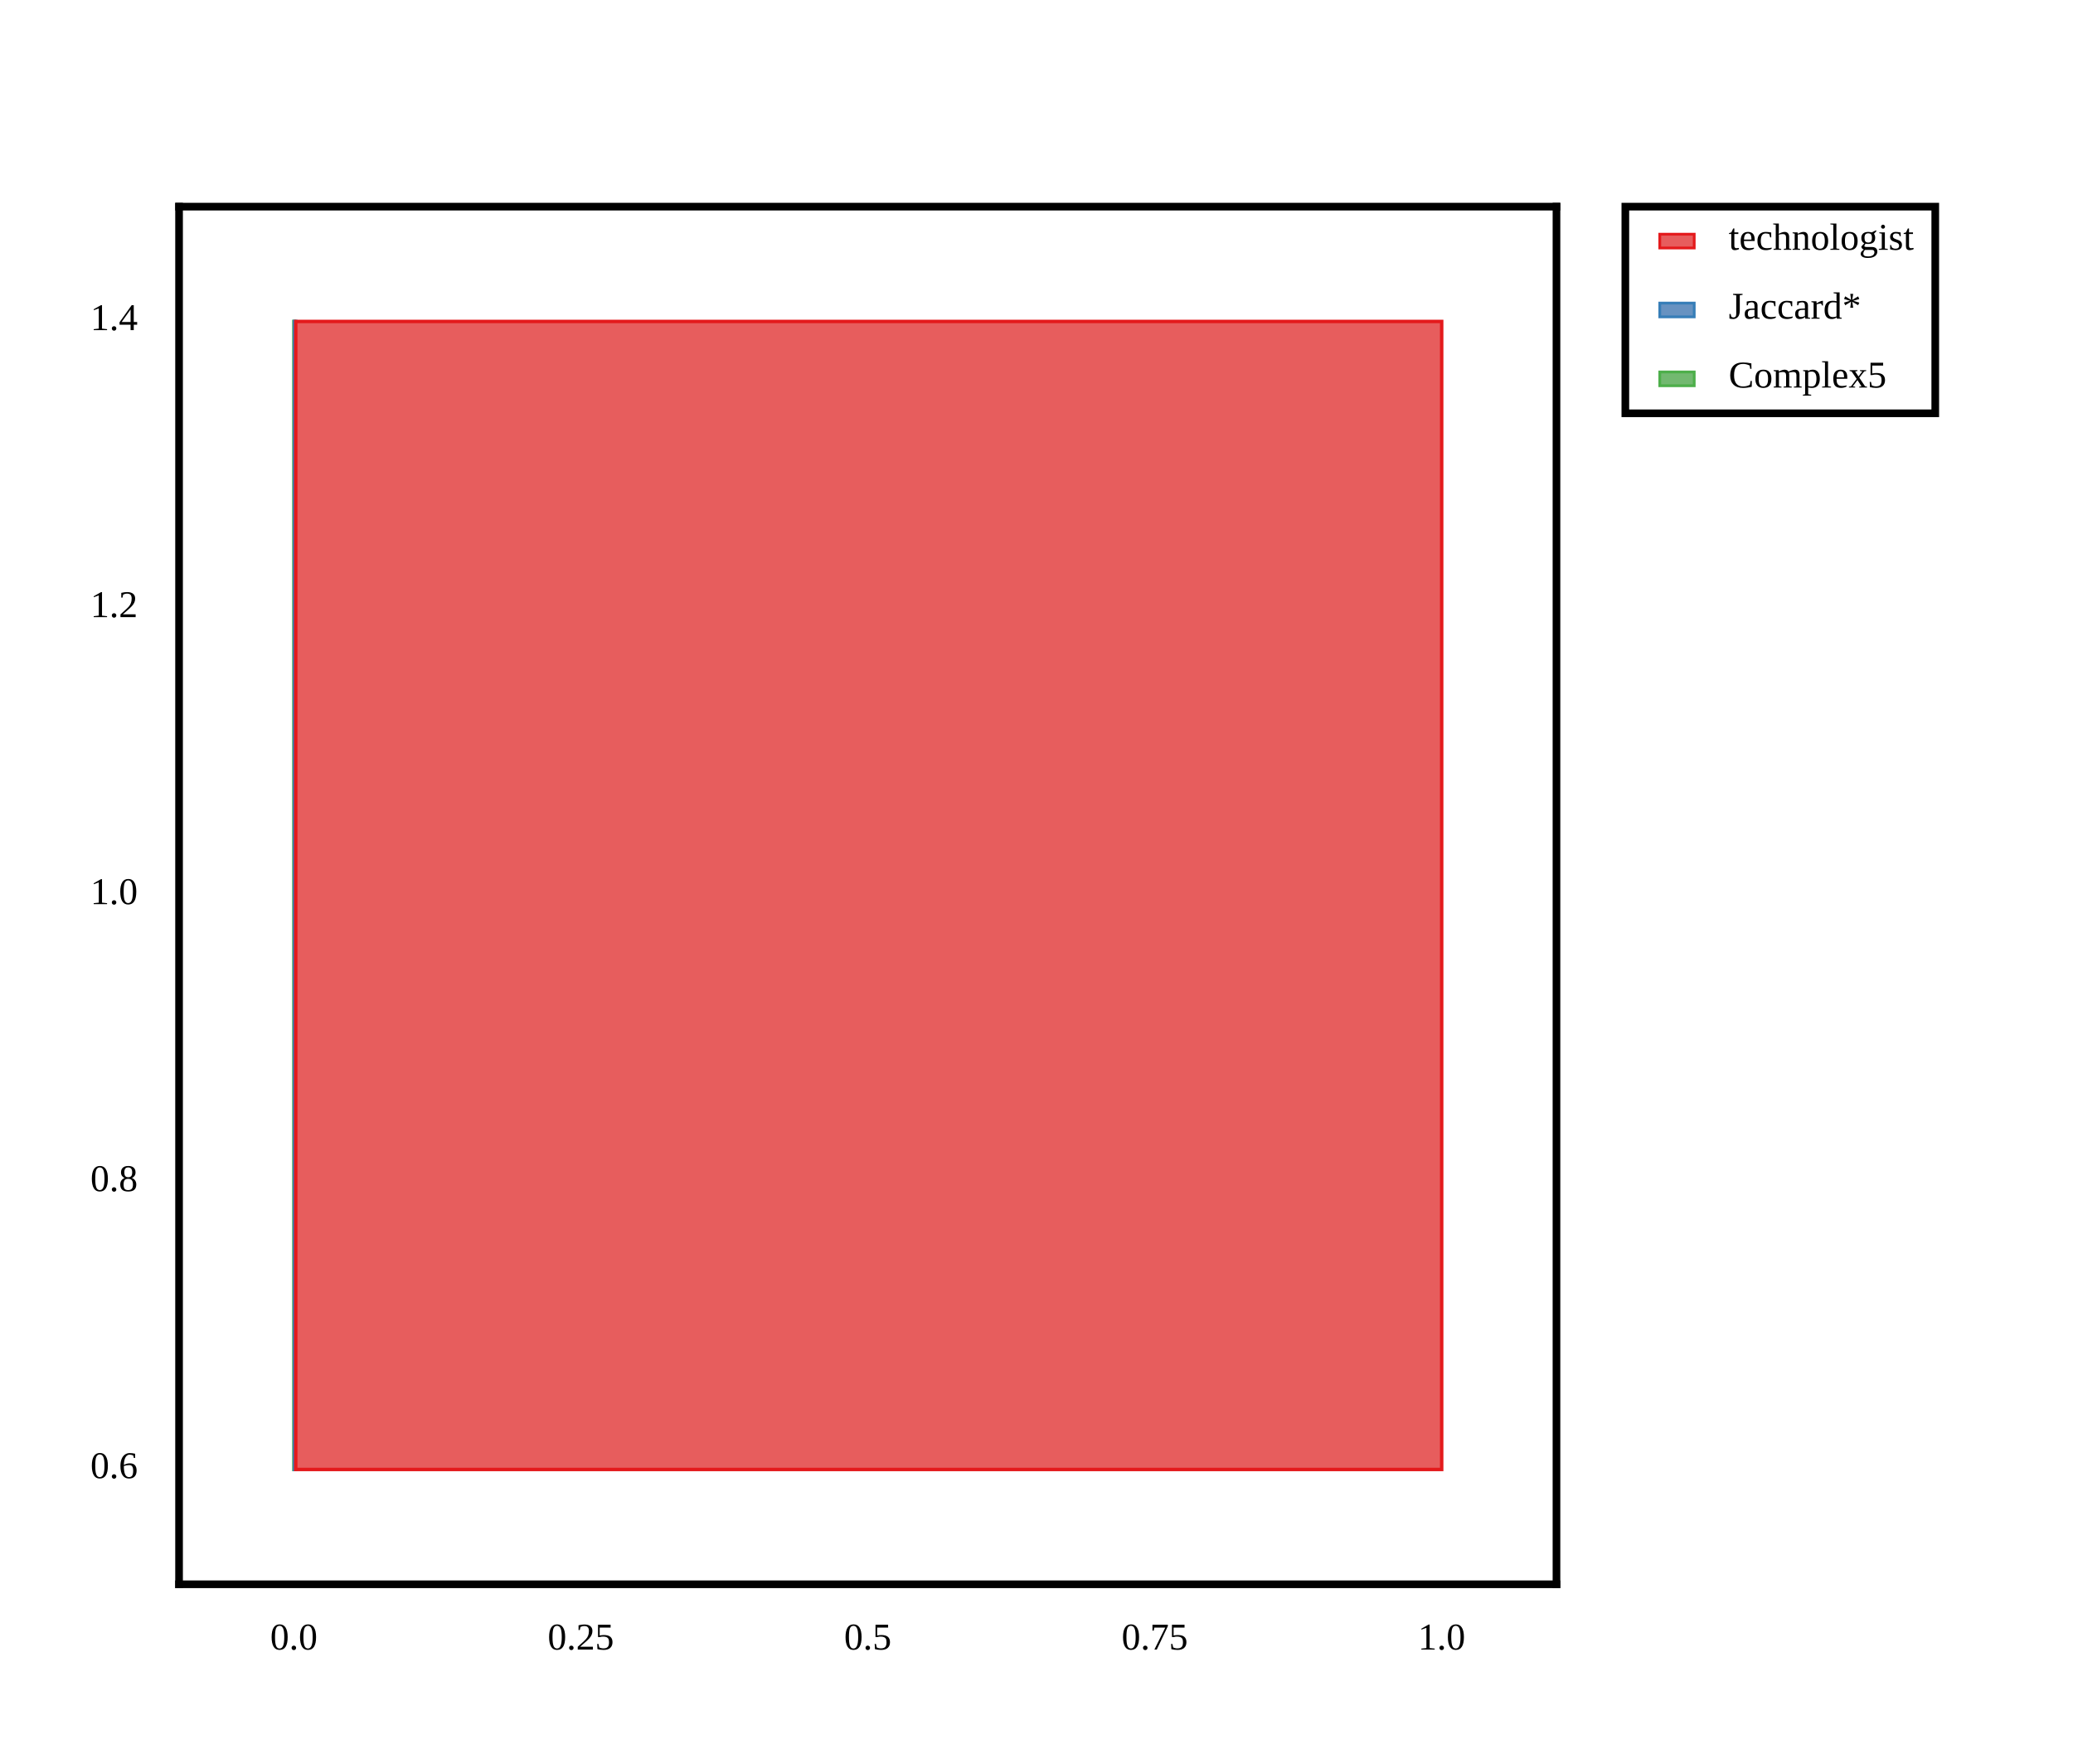
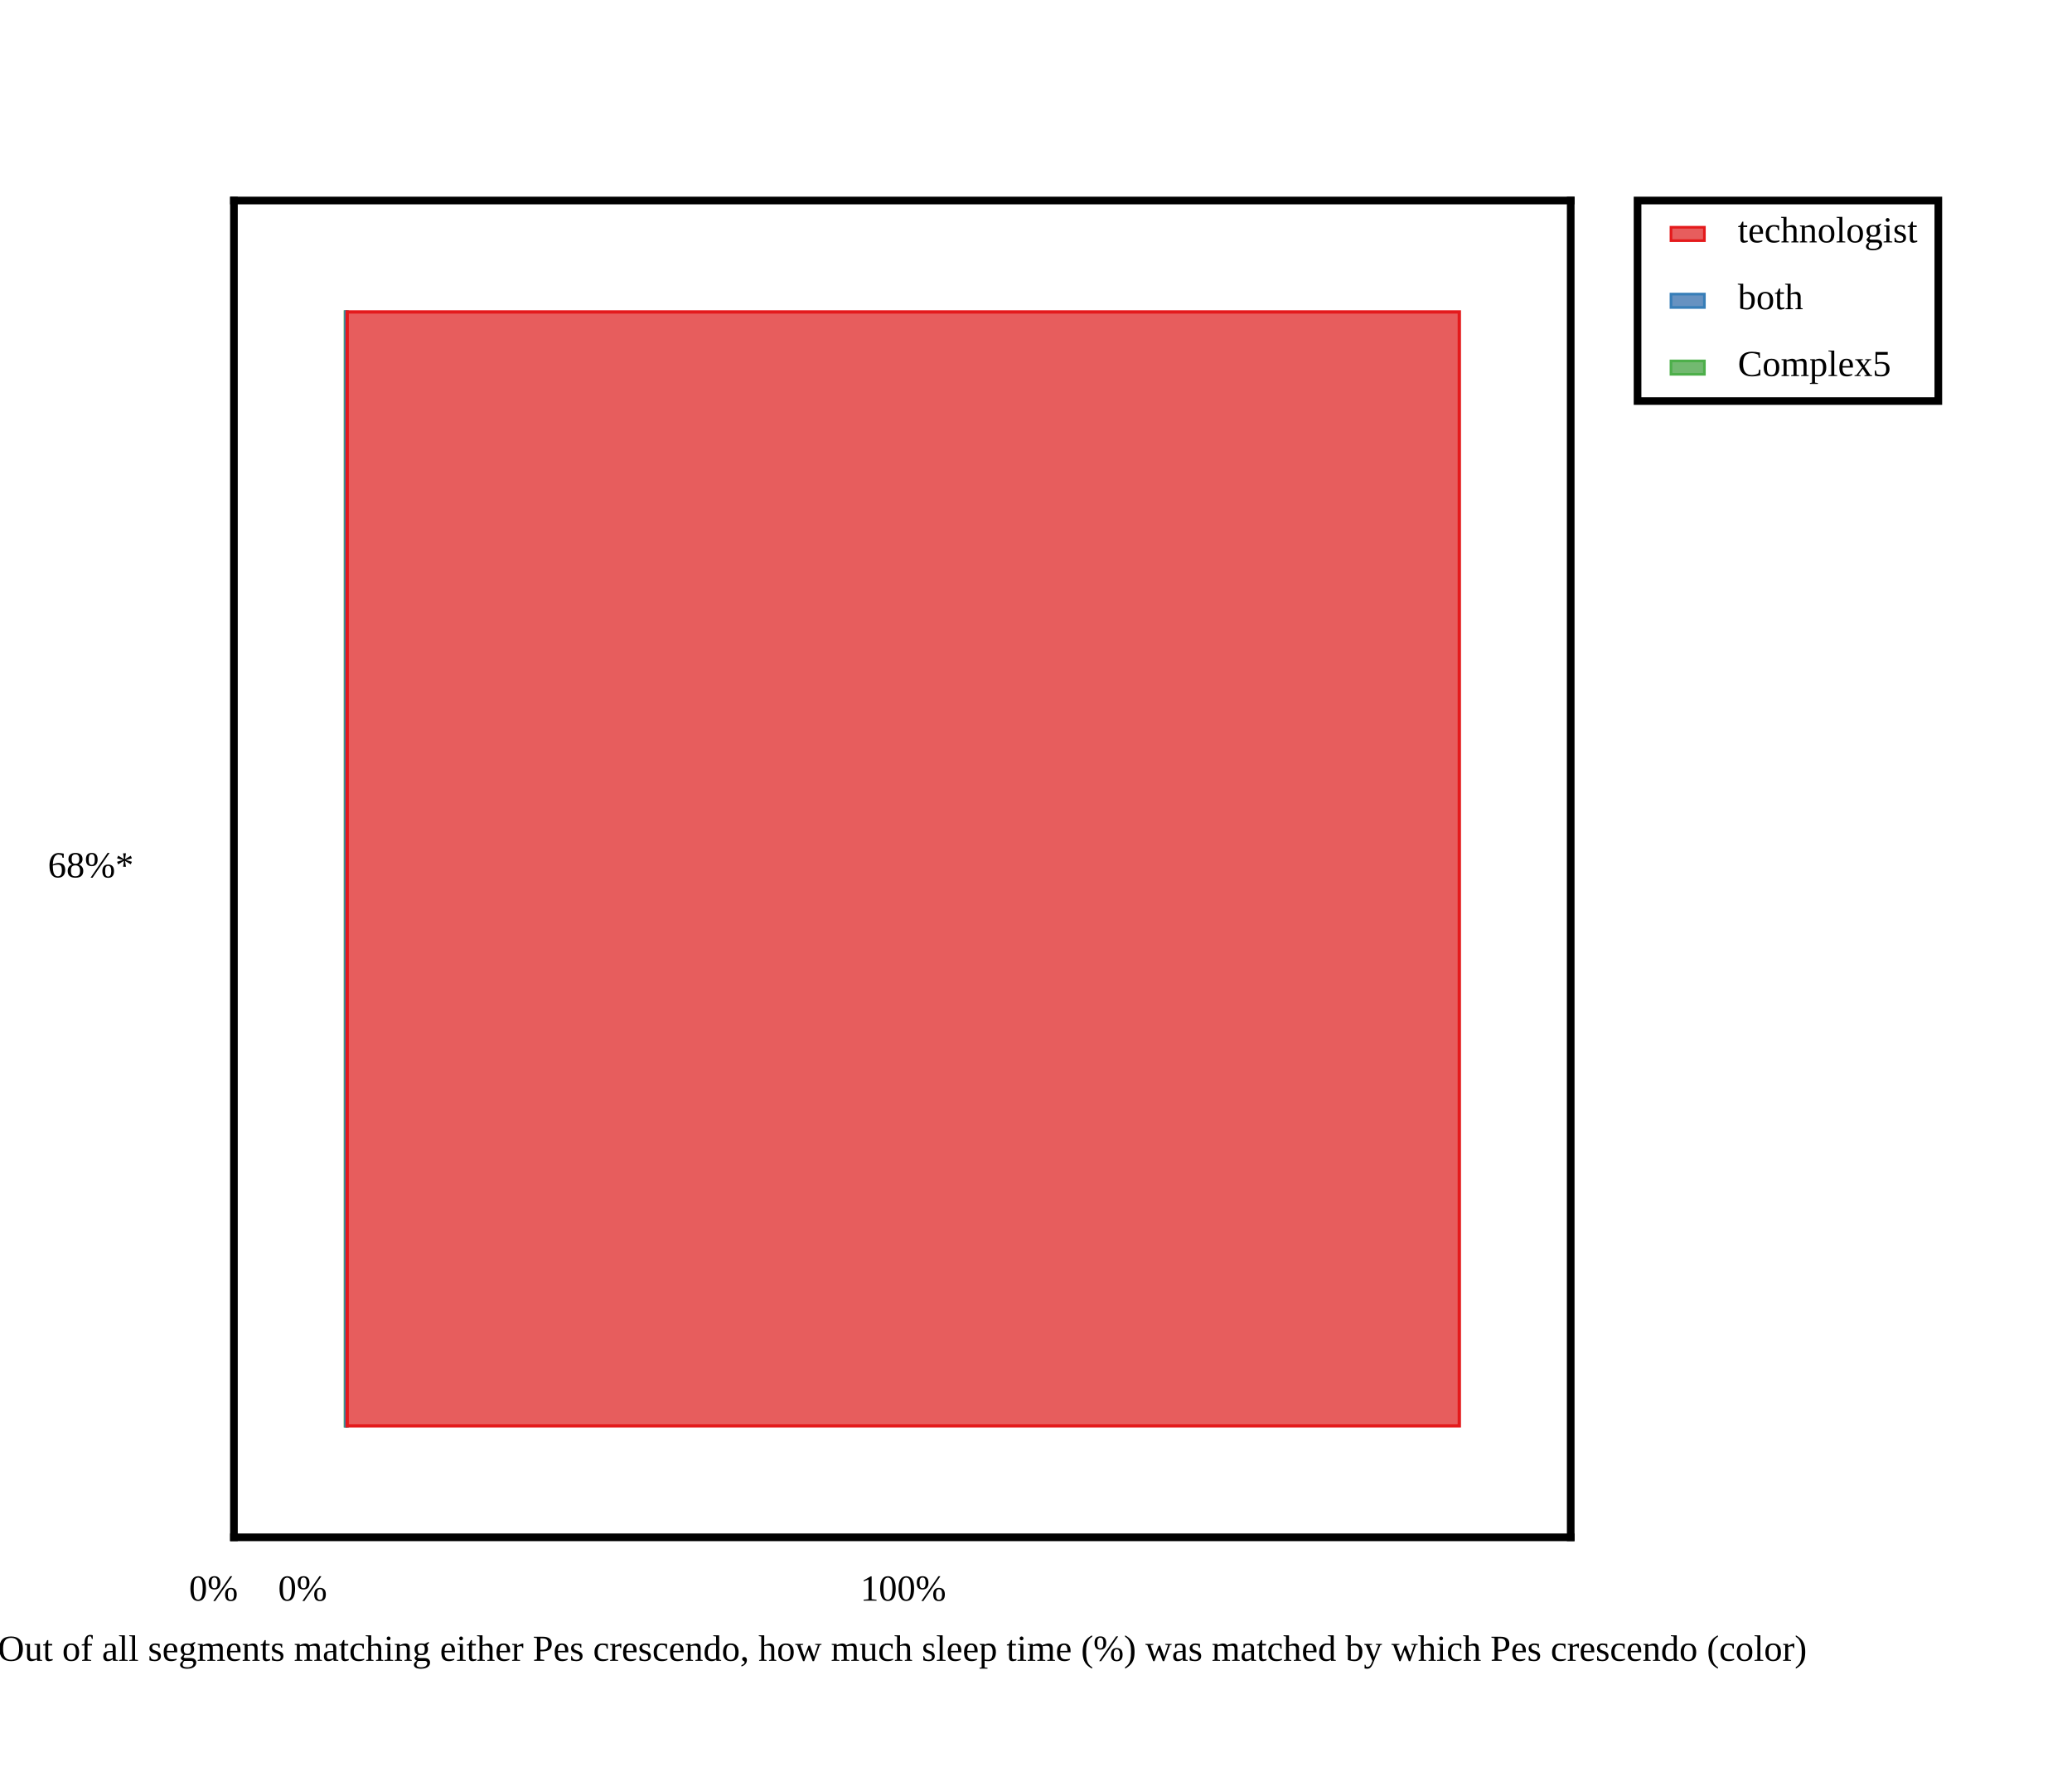
- <svg xmlns="http://www.w3.org/2000/svg" height="512" stroke-opacity="1" viewBox="0.0 0.0 602 512.0" font-size="1" width="602" stroke="rgb(0,0,0)" version="1.1">
+ <svg xmlns="http://www.w3.org/2000/svg" height="530" stroke-opacity="1" viewBox="0.0 0.0 620 530.0" font-size="1" width="620" stroke="rgb(0,0,0)" version="1.1">
  <defs />
-   <g stroke-linejoin="miter" stroke-opacity="1.0" fill-opacity="0.0" stroke="rgb(0,0,0)" stroke-width="2.221" fill="rgb(0,0,0)" stroke-linecap="square" stroke-miterlimit="10.0">
-     <path d="M 52,460 v -400 M 452,460 v -400 " />
+   <g stroke-linejoin="miter" stroke-opacity="1.0" fill-opacity="0.0" stroke="rgb(0,0,0)" stroke-width="2.293" fill="rgb(0,0,0)" stroke-linecap="square" stroke-miterlimit="10.0">
+     <path d="M 70,460 v -400 M 470,460 v -400 " />
  </g>
-   <g stroke-linejoin="miter" stroke-opacity="1.0" fill-opacity="1.0" font-size="11.0px" stroke="rgb(0,0,0)" stroke-width="2.221" fill="rgb(0,0,0)" stroke-linecap="butt" stroke-miterlimit="10.0">
-     <text dominant-baseline="middle" transform="matrix(1,0,0,1,40,93.3333)" stroke="none" text-anchor="end">1.4</text>
+   <g stroke-linejoin="miter" stroke-opacity="1.0" fill-opacity="1.0" font-size="11.0px" stroke="rgb(0,0,0)" stroke-width="2.293" fill="rgb(0,0,0)" stroke-linecap="butt" stroke-miterlimit="10.0">
+     <text dominant-baseline="middle" transform="matrix(1,0,0,1,40,260)" stroke="none" text-anchor="end">68%*</text>
  </g>
-   <g stroke-linejoin="miter" stroke-opacity="1.0" fill-opacity="1.0" font-size="11.0px" stroke="rgb(0,0,0)" stroke-width="2.221" fill="rgb(0,0,0)" stroke-linecap="butt" stroke-miterlimit="10.0">
-     <text dominant-baseline="middle" transform="matrix(1,0,0,1,40,176.6667)" stroke="none" text-anchor="end">1.2</text>
+   <g stroke-linejoin="miter" stroke-opacity="1.0" fill-opacity="0.0" stroke="rgb(0,0,0)" stroke-width="2.293" fill="rgb(0,0,0)" stroke-linecap="square" stroke-miterlimit="10.0">
+     <path d="M 70,460 h 400 M 70,60 h 400 " />
  </g>
-   <g stroke-linejoin="miter" stroke-opacity="1.0" fill-opacity="1.0" font-size="11.0px" stroke="rgb(0,0,0)" stroke-width="2.221" fill="rgb(0,0,0)" stroke-linecap="butt" stroke-miterlimit="10.0">
-     <text dominant-baseline="middle" transform="matrix(1,0,0,1,40,260)" stroke="none" text-anchor="end">1.0</text>
+   <g stroke-linejoin="miter" stroke-opacity="1.0" fill-opacity="1.0" font-size="11.0px" stroke="rgb(0,0,0)" stroke-width="2.293" fill="rgb(0,0,0)" stroke-linecap="butt" stroke-miterlimit="10.0">
+     <text dominant-baseline="text-before-edge" transform="matrix(1,0,0,1,270,490)" stroke="none" text-anchor="middle">Out of all segments matching either Pes crescendo, how much sleep time (%) was matched by which Pes crescendo (color)</text>
  </g>
-   <g stroke-linejoin="miter" stroke-opacity="1.0" fill-opacity="1.0" font-size="11.0px" stroke="rgb(0,0,0)" stroke-width="2.221" fill="rgb(0,0,0)" stroke-linecap="butt" stroke-miterlimit="10.0">
-     <text dominant-baseline="middle" transform="matrix(1,0,0,1,40,343.3333)" stroke="none" text-anchor="end">0.8</text>
+   <g stroke-linejoin="miter" stroke-opacity="1.0" fill-opacity="1.0" font-size="11.0px" stroke="rgb(0,0,0)" stroke-width="2.293" fill="rgb(0,0,0)" stroke-linecap="butt" stroke-miterlimit="10.0">
+     <text dominant-baseline="text-before-edge" transform="matrix(1,0,0,1,270.2769,472)" stroke="none" text-anchor="middle">100%</text>
  </g>
-   <g stroke-linejoin="miter" stroke-opacity="1.0" fill-opacity="1.0" font-size="11.0px" stroke="rgb(0,0,0)" stroke-width="2.221" fill="rgb(0,0,0)" stroke-linecap="butt" stroke-miterlimit="10.0">
-     <text dominant-baseline="middle" transform="matrix(1,0,0,1,40,426.6667)" stroke="none" text-anchor="end">0.6</text>
+   <g stroke-linejoin="miter" stroke-opacity="1.0" fill-opacity="1.0" font-size="11.0px" stroke="rgb(0,0,0)" stroke-width="2.293" fill="rgb(0,0,0)" stroke-linecap="butt" stroke-miterlimit="10.0">
+     <text dominant-baseline="text-before-edge" transform="matrix(1,0,0,1,90.5537,472)" stroke="none" text-anchor="middle">0%</text>
  </g>
-   <g stroke-linejoin="miter" stroke-opacity="1.0" fill-opacity="0.0" stroke="rgb(0,0,0)" stroke-width="2.221" fill="rgb(0,0,0)" stroke-linecap="square" stroke-miterlimit="10.0">
-     <path d="M 52,460 h 400 M 52,60 h 400 " />
-   </g>
-   <g stroke-linejoin="miter" stroke-opacity="1.0" fill-opacity="1.0" font-size="11.0px" stroke="rgb(0,0,0)" stroke-width="2.221" fill="rgb(0,0,0)" stroke-linecap="butt" stroke-miterlimit="10.0">
-     <text dominant-baseline="text-before-edge" transform="matrix(1,0,0,1,418.6667,472)" stroke="none" text-anchor="middle">1.0</text>
-   </g>
-   <g stroke-linejoin="miter" stroke-opacity="1.0" fill-opacity="1.0" font-size="11.0px" stroke="rgb(0,0,0)" stroke-width="2.221" fill="rgb(0,0,0)" stroke-linecap="butt" stroke-miterlimit="10.0">
-     <text dominant-baseline="text-before-edge" transform="matrix(1,0,0,1,335.3333,472)" stroke="none" text-anchor="middle">0.75</text>
-   </g>
-   <g stroke-linejoin="miter" stroke-opacity="1.0" fill-opacity="1.0" font-size="11.0px" stroke="rgb(0,0,0)" stroke-width="2.221" fill="rgb(0,0,0)" stroke-linecap="butt" stroke-miterlimit="10.0">
-     <text dominant-baseline="text-before-edge" transform="matrix(1,0,0,1,252,472)" stroke="none" text-anchor="middle">0.5</text>
-   </g>
-   <g stroke-linejoin="miter" stroke-opacity="1.0" fill-opacity="1.0" font-size="11.0px" stroke="rgb(0,0,0)" stroke-width="2.221" fill="rgb(0,0,0)" stroke-linecap="butt" stroke-miterlimit="10.0">
-     <text dominant-baseline="text-before-edge" transform="matrix(1,0,0,1,168.6667,472)" stroke="none" text-anchor="middle">0.25</text>
-   </g>
-   <g stroke-linejoin="miter" stroke-opacity="1.0" fill-opacity="1.0" font-size="11.0px" stroke="rgb(0,0,0)" stroke-width="2.221" fill="rgb(0,0,0)" stroke-linecap="butt" stroke-miterlimit="10.0">
-     <text dominant-baseline="text-before-edge" transform="matrix(1,0,0,1,85.3333,472)" stroke="none" text-anchor="middle">0.0</text>
+   <g stroke-linejoin="miter" stroke-opacity="1.0" fill-opacity="1.0" font-size="11.0px" stroke="rgb(0,0,0)" stroke-width="2.293" fill="rgb(0,0,0)" stroke-linecap="butt" stroke-miterlimit="10.0">
+     <text dominant-baseline="text-before-edge" transform="matrix(1,0,0,1,63.887,472)" stroke="none" text-anchor="middle">0%</text>
  </g>
  <g stroke-linejoin="miter" stroke-opacity="1.0" fill-opacity="1.0" stroke="rgb(77,175,74)" stroke-width="1.0" fill="rgb(114,185,112)" stroke-linecap="butt" stroke-miterlimit="10.0">
    <defs>
      <clipPath id="ComplextechnologistmyClip1">
-         <path d="M 452,460 l -0,-400 h -400 l -0,400 Z" />
+         <path d="M 470,460 l -0,-400 h -400 l -0,400 Z" />
      </clipPath>
    </defs>
    <g clip-path="url(#ComplextechnologistmyClip1)">
-       <path d="M 85.333,426.667 v -333.333 h 0.178 v 333.333 Z" />
+       <path d="M 103.333,426.667 v -333.333 h 0.178 v 333.333 Z" />
    </g>
  </g>
  <g stroke-linejoin="miter" stroke-opacity="1.0" fill-opacity="1.0" stroke="rgb(55,126,184)" stroke-width="1.0" fill="rgb(103,146,193)" stroke-linecap="butt" stroke-miterlimit="10.0">
    <defs>
      <clipPath id="ComplextechnologistmyClip2">
-         <path d="M 452,460 l -0,-400 h -400 l -0,400 Z" />
+         <path d="M 470,460 l -0,-400 h -400 l -0,400 Z" />
      </clipPath>
    </defs>
    <g clip-path="url(#ComplextechnologistmyClip2)">
-       <path d="M 85.511,426.667 v -333.333 h 0.376 v 333.333 Z" />
+       <path d="M 103.511,426.667 v -333.333 h 0.376 v 333.333 Z" />
    </g>
  </g>
  <g stroke-linejoin="miter" stroke-opacity="1.0" fill-opacity="1.0" stroke="rgb(228,26,28)" stroke-width="1.0" fill="rgb(231,93,93)" stroke-linecap="butt" stroke-miterlimit="10.0">
    <defs>
      <clipPath id="ComplextechnologistmyClip3">
-         <path d="M 452,460 l -0,-400 h -400 l -0,400 Z" />
+         <path d="M 470,460 l -0,-400 h -400 l -0,400 Z" />
      </clipPath>
    </defs>
    <g clip-path="url(#ComplextechnologistmyClip3)">
-       <path d="M 85.887,426.667 v -333.333 h 332.78 v 333.333 Z" />
+       <path d="M 103.887,426.667 v -333.333 h 332.78 v 333.333 Z" />
    </g>
  </g>
-   <g stroke-linejoin="miter" stroke-opacity="1.0" fill-opacity="1.0" font-size="11.0px" stroke="rgb(0,0,0)" stroke-width="2.221" fill="rgb(0,0,0)" stroke-linecap="butt" stroke-miterlimit="10.0">
-     <text dominant-baseline="text-after-edge" transform="matrix(1,0,0,1,252,40)" stroke="none" text-anchor="middle" />
+   <g stroke-linejoin="miter" stroke-opacity="1.0" fill-opacity="1.0" font-size="11.0px" stroke="rgb(0,0,0)" stroke-width="2.293" fill="rgb(0,0,0)" stroke-linecap="butt" stroke-miterlimit="10.0">
+     <text dominant-baseline="text-after-edge" transform="matrix(1,0,0,1,270,40)" stroke="none" text-anchor="middle" />
  </g>
-   <g stroke-linejoin="miter" stroke-opacity="1.0" fill-opacity="0.0" stroke="rgb(0,0,0)" stroke-width="2.221" fill="rgb(0,0,0)" stroke-linecap="butt" stroke-miterlimit="10.0">
-     <path d="M 562,120 l -0,-60 h -90 l -0,60 Z" />
+   <g stroke-linejoin="miter" stroke-opacity="1.0" fill-opacity="0.0" stroke="rgb(0,0,0)" stroke-width="2.293" fill="rgb(0,0,0)" stroke-linecap="butt" stroke-miterlimit="10.0">
+     <path d="M 580,120 l -0,-60 h -90 l -0,60 Z" />
  </g>
-   <g stroke-linejoin="miter" stroke-opacity="1.0" fill-opacity="1.0" font-size="11.0px" stroke="rgb(0,0,0)" stroke-width="2.221" fill="rgb(0,0,0)" stroke-linecap="butt" stroke-miterlimit="10.0">
-     <text dominant-baseline="middle" transform="matrix(1,0,0,1,502,110)" stroke="none" text-anchor="start">Complex5</text>
+   <g stroke-linejoin="miter" stroke-opacity="1.0" fill-opacity="1.0" font-size="11.0px" stroke="rgb(0,0,0)" stroke-width="2.293" fill="rgb(0,0,0)" stroke-linecap="butt" stroke-miterlimit="10.0">
+     <text dominant-baseline="middle" transform="matrix(1,0,0,1,520,110)" stroke="none" text-anchor="start">Complex5</text>
  </g>
  <g stroke-linejoin="miter" stroke-opacity="1.0" fill-opacity="1.0" stroke="rgb(77,175,74)" stroke-width="0.8" fill="rgb(114,185,112)" stroke-linecap="butt" stroke-miterlimit="10.0">
-     <path d="M 482,108 l 10,0 v 4 l -10,0 Z" />
+     <path d="M 500,108 l 10,0 v 4 l -10,0 Z" />
  </g>
-   <g stroke-linejoin="miter" stroke-opacity="1.0" fill-opacity="1.0" font-size="11.0px" stroke="rgb(0,0,0)" stroke-width="2.221" fill="rgb(0,0,0)" stroke-linecap="butt" stroke-miterlimit="10.0">
-     <text dominant-baseline="middle" transform="matrix(1,0,0,1,502,90)" stroke="none" text-anchor="start">Jaccard*</text>
+   <g stroke-linejoin="miter" stroke-opacity="1.0" fill-opacity="1.0" font-size="11.0px" stroke="rgb(0,0,0)" stroke-width="2.293" fill="rgb(0,0,0)" stroke-linecap="butt" stroke-miterlimit="10.0">
+     <text dominant-baseline="middle" transform="matrix(1,0,0,1,520,90)" stroke="none" text-anchor="start">both</text>
  </g>
  <g stroke-linejoin="miter" stroke-opacity="1.0" fill-opacity="1.0" stroke="rgb(55,126,184)" stroke-width="0.8" fill="rgb(103,146,193)" stroke-linecap="butt" stroke-miterlimit="10.0">
-     <path d="M 482,88 l 10,0 v 4 l -10,0 Z" />
+     <path d="M 500,88 l 10,0 v 4 l -10,0 Z" />
  </g>
-   <g stroke-linejoin="miter" stroke-opacity="1.0" fill-opacity="1.0" font-size="11.0px" stroke="rgb(0,0,0)" stroke-width="2.221" fill="rgb(0,0,0)" stroke-linecap="butt" stroke-miterlimit="10.0">
-     <text dominant-baseline="middle" transform="matrix(1,0,0,1,502,70)" stroke="none" text-anchor="start">technologist</text>
+   <g stroke-linejoin="miter" stroke-opacity="1.0" fill-opacity="1.0" font-size="11.0px" stroke="rgb(0,0,0)" stroke-width="2.293" fill="rgb(0,0,0)" stroke-linecap="butt" stroke-miterlimit="10.0">
+     <text dominant-baseline="middle" transform="matrix(1,0,0,1,520,70)" stroke="none" text-anchor="start">technologist</text>
  </g>
  <g stroke-linejoin="miter" stroke-opacity="1.0" fill-opacity="1.0" stroke="rgb(228,26,28)" stroke-width="0.8" fill="rgb(231,93,93)" stroke-linecap="butt" stroke-miterlimit="10.0">
-     <path d="M 482,68 l 10,0 v 4 l -10,0 Z" />
+     <path d="M 500,68 l 10,0 v 4 l -10,0 Z" />
  </g>
</svg>
